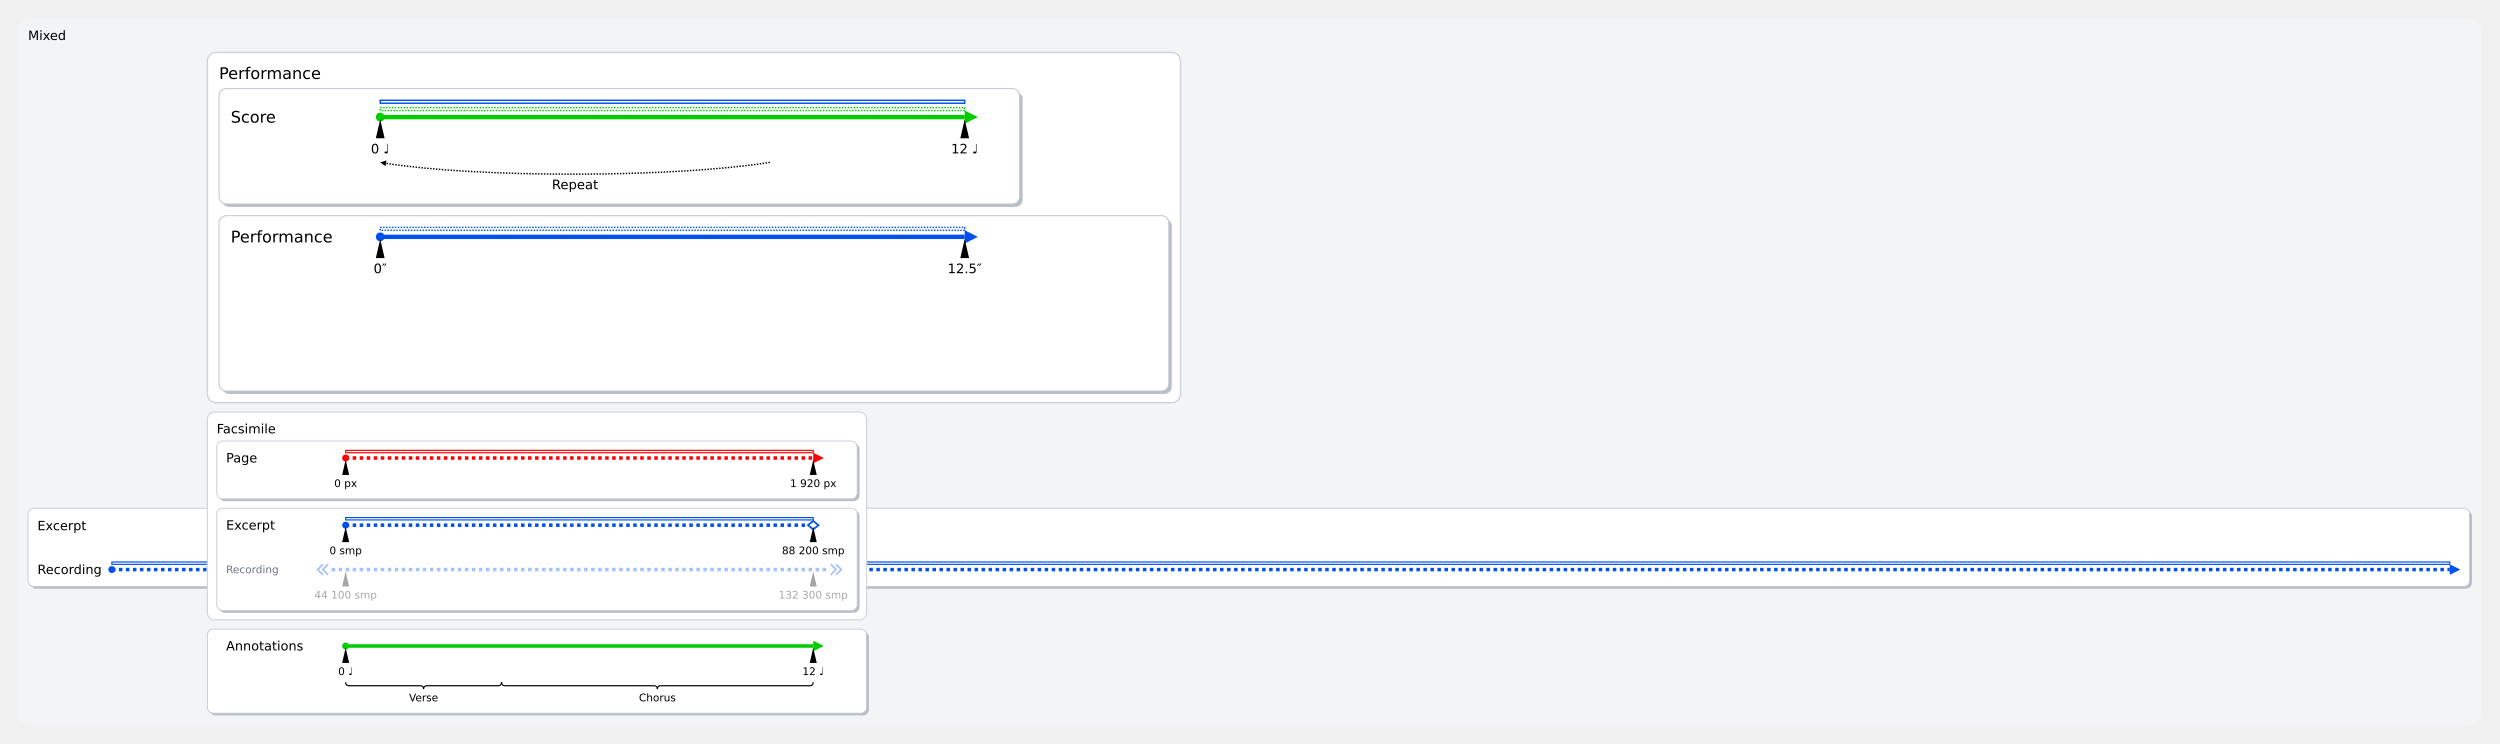
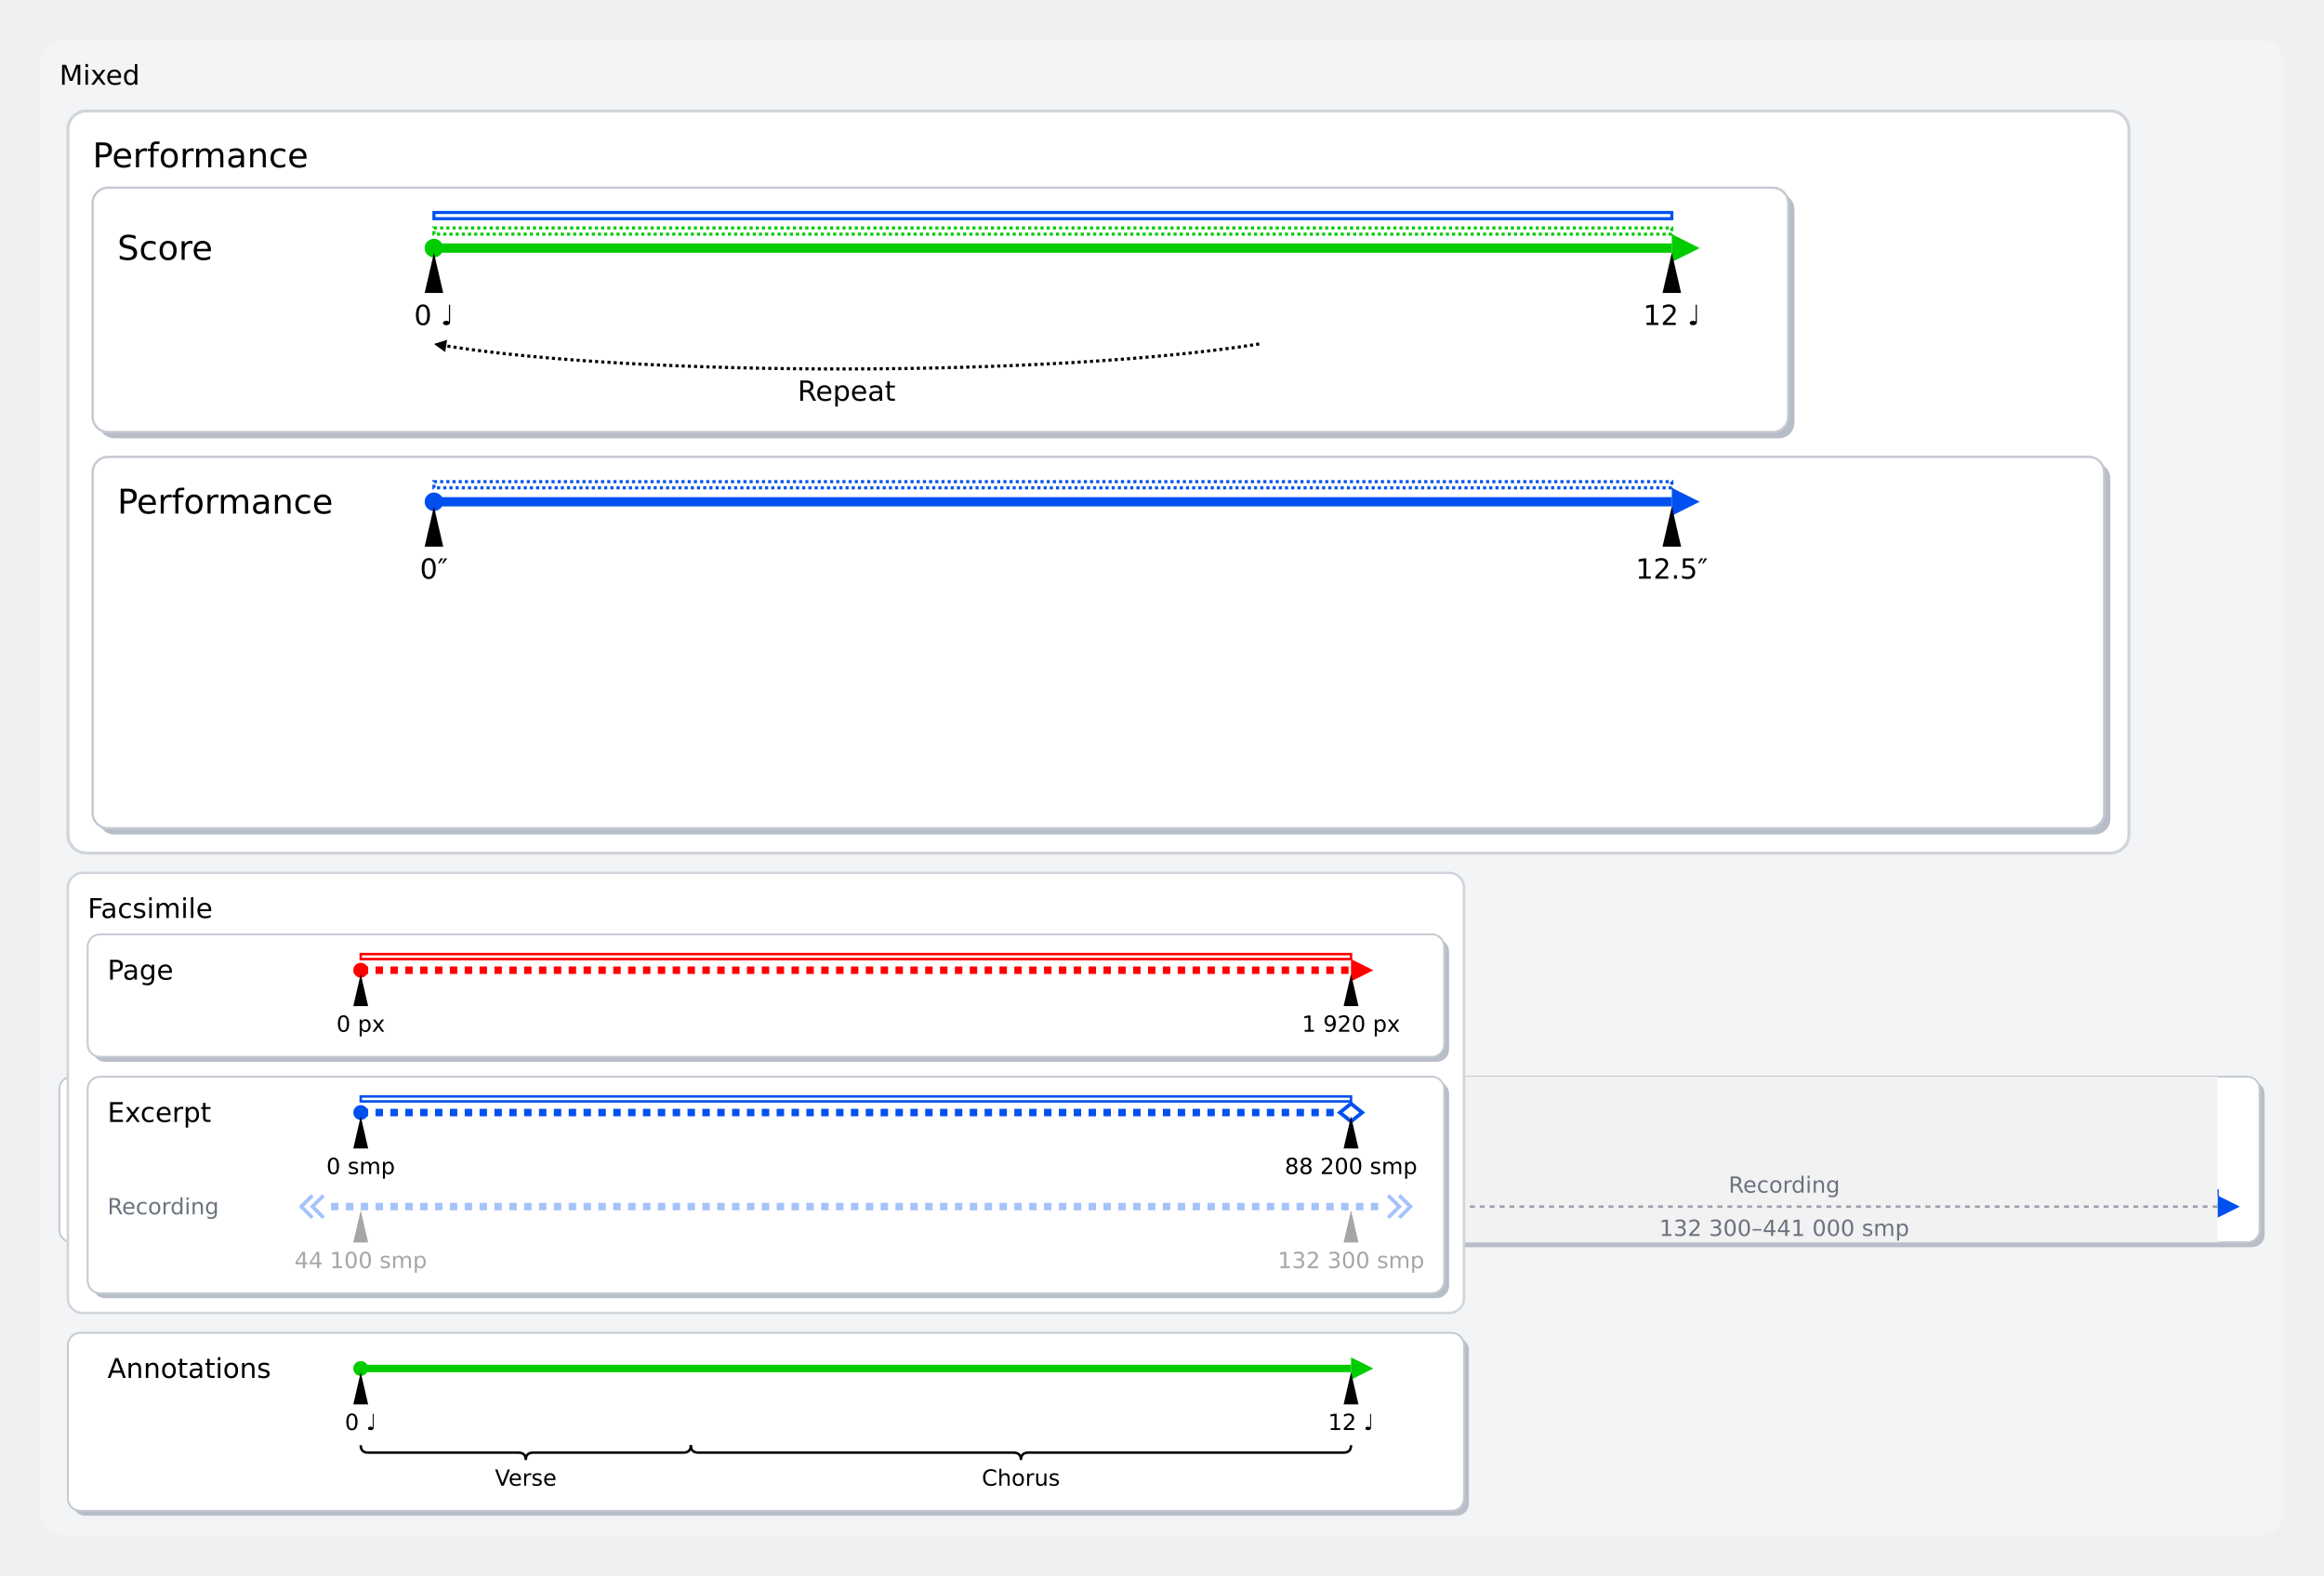
- <svg xmlns="http://www.w3.org/2000/svg" width="2138.704" height="636.092" viewBox="0 0 2138.704 636.092" font-family="DejaVu Sans, Noto Music" text-rendering="geometricPrecision" style="font-kerning:none;font-variant-ligatures:none">
+ <svg xmlns="http://www.w3.org/2000/svg" width="938.704" height="636.092" viewBox="0 0 938.704 636.092" font-family="DejaVu Sans, Noto Music" text-rendering="geometricPrecision" style="font-kerning:none;font-variant-ligatures:none">
  <g transform="translate(16 16)">
-     <rect x="0" y="0" width="2106.704" height="604.092" rx="10" fill="#F3F4F6" />
+     <rect x="0" y="0" width="906.704" height="604.092" rx="10" fill="#F3F4F6" />
    <text data-part="name" x="8" y="18.21" text-anchor="start" font-size="11" fill="#000000">Mixed</text>
-     <rect data-id="recording" data-part="card" x="10" y="420.783" width="2088.704" height="66.879" rx="5" fill="#B8BEC8" />
-     <rect data-id="recording" data-part="card" x="8" y="418.783" width="2088.704" height="66.879" rx="5" fill="#FFFFFF" stroke="#C4C9D1" stroke-width="0.75" />
-     <polygon data-id="cmap_5" points="79.704,464.76 2079.704,464.76 2079.704,466.76 79.704,466.76" fill="none" stroke="#0050EF" stroke-width="1" />
-     <polygon data-id="cmap_6" points="279.704,427.283 679.704,427.283 679.704,429.283 279.704,429.283" fill="none" stroke="#0050EF" stroke-width="1" />
-     <line data-id="recording" x1="79.704" y1="471.26" x2="2079.704" y2="471.26" stroke="#0050EF" stroke-width="3" stroke-dasharray="3 3" />
+     <rect data-id="recording" data-part="card" x="10" y="420.783" width="888.704" height="66.879" rx="5" fill="#B8BEC8" />
+     <rect data-id="recording" data-part="card" x="8" y="418.783" width="888.704" height="66.879" rx="5" fill="#FFFFFF" stroke="#C4C9D1" stroke-width="0.75" />
+     <polygon data-id="cmap_5" points="79.704,464.76 879.704,464.76 879.704,466.76 79.704,466.76" fill="none" stroke="#0050EF" stroke-width="1" />
+     <polygon data-id="cmap_6" points="129.704,427.283 529.704,427.283 529.704,429.283 129.704,429.283" fill="none" stroke="#0050EF" stroke-width="1" />
+     <line data-id="recording" x1="79.704" y1="471.26" x2="879.704" y2="471.26" stroke="#0050EF" stroke-width="3" stroke-dasharray="3 3" />
    <circle data-id="recording" cx="79.704" cy="471.26" r="3" fill="#0050EF" />
-     <polygon data-id="recording" points="2088.704,471.26 2079.704,466.76 2079.704,475.76" fill="#0050EF" />
-     <line data-id="excerpt" x1="279.704" y1="433.783" x2="675.204" y2="433.783" stroke="#0050EF" stroke-width="3" stroke-dasharray="3 3" />
-     <circle data-id="excerpt" cx="279.704" cy="433.783" r="3" fill="#0050EF" />
-     <polygon data-id="excerpt" points="675.204,433.783 679.704,430.183 684.204,433.783 679.704,437.383" fill="none" stroke="#0050EF" stroke-width="1.5" />
-     <polygon data-id="timestamp_3" points="279.704,435.283 276.704,448.283 282.704,448.283" fill="#000000" />
-     <polygon data-id="timestamp_4" points="679.704,435.283 676.704,448.283 682.704,448.283" fill="#000000" />
+     <polygon data-id="recording" points="888.704,471.26 879.704,466.76 879.704,475.76" fill="#0050EF" />
+     <line data-id="excerpt" x1="129.704" y1="433.783" x2="525.204" y2="433.783" stroke="#0050EF" stroke-width="3" stroke-dasharray="3 3" />
+     <circle data-id="excerpt" cx="129.704" cy="433.783" r="3" fill="#0050EF" />
+     <polygon data-id="excerpt" points="525.204,433.783 529.704,430.183 534.204,433.783 529.704,437.383" fill="none" stroke="#0050EF" stroke-width="1.5" />
+     <polygon data-id="timestamp_3" points="129.704,435.283 126.704,448.283 132.704,448.283" fill="#000000" />
+     <polygon data-id="timestamp_4" points="529.704,435.283 526.704,448.283 532.704,448.283" fill="#000000" />
    <text data-id="excerpt" data-part="name" x="16" y="437.591" text-anchor="start" font-size="11" fill="#000000">Excerpt</text>
    <text data-id="recording" data-part="name" x="16" y="475.068" text-anchor="start" font-size="11" fill="#000000">Recording</text>
-     <text data-id="timestamp_3" data-part="coordinate" x="279.704" y="458.637" text-anchor="middle" font-size="9" fill="#000000">0 smp</text>
-     <text data-id="timestamp_4" data-part="coordinate" x="679.704" y="458.637" text-anchor="middle" font-size="9" fill="#000000">88 200 smp</text>
-     <rect data-id="group_1" x="161.412" y="28.805" width="832.5" height="299.697" rx="7.5" fill="#FFFFFF" stroke="#D1D5DB" stroke-width="1.25" />
-     <text data-id="group_1" data-part="name" x="171.412" y="51.568" text-anchor="start" font-size="13.75" fill="#000000">Performance</text>
-     <rect data-id="score" data-part="card" x="173.912" y="62.31" width="684.894" height="98.691" rx="6.25" fill="#B8BEC8" />
-     <rect data-id="score" data-part="card" x="171.412" y="59.81" width="684.894" height="98.691" rx="6.25" fill="#FFFFFF" stroke="#C4C9D1" stroke-width="0.938" />
-     <polygon data-id="cmap_1" points="309.276,76.061 809.277,76.061 809.277,78.561 309.276,78.561" fill="none" stroke="#00CC00" stroke-width="1.25" stroke-dasharray="1.25 1.25" />
-     <polygon data-id="cmap_2" points="309.276,69.811 809.277,69.811 809.277,72.311 309.276,72.311" fill="none" stroke="#0050EF" stroke-width="1.25" />
-     <path data-id="jump_from_1" d="M642.61 122.906C559.277 136.24 392.61 136.24 314.214 123.696" fill="none" stroke="#000000" stroke-width="1.25" stroke-dasharray="1.25 1.25" />
-     <polygon data-id="jump_from_1" points="309.276,122.906 313.819,126.165 314.609,121.228" fill="#000000" />
-     <line data-id="score" x1="309.276" y1="84.186" x2="809.277" y2="84.186" stroke="#00CC00" stroke-width="3.75" />
-     <circle data-id="score" cx="309.276" cy="84.186" r="3.75" fill="#00CC00" />
-     <polygon data-id="score" points="820.527,84.186 809.277,78.561 809.277,89.811" fill="#00CC00" />
-     <polygon data-id="timestamp_9" points="309.276,86.061 305.526,102.311 313.026,102.311" fill="#000000" />
-     <polygon data-id="timestamp_10" points="809.277,86.061 805.527,102.311 813.027,102.311" fill="#000000" />
-     <text data-id="score" data-part="name" x="181.412" y="88.946" text-anchor="start" font-size="13.75" fill="#000000">Score</text>
-     <text data-id="timestamp_9" data-part="coordinate" x="309.276" y="115.253" text-anchor="middle" font-size="11.25" fill="#000000">0 ♩</text>
-     <text data-id="timestamp_10" data-part="coordinate" x="809.277" y="115.253" text-anchor="middle" font-size="11.25" fill="#000000">12 ♩</text>
-     <text data-id="jump_from_1" data-part="label" x="475.943" y="145.849" text-anchor="middle" font-size="11.25" fill="#000000">Repeat</text>
-     <rect data-id="performance" data-part="card" x="173.912" y="171.002" width="812.5" height="150" rx="6.25" fill="#B8BEC8" />
-     <rect data-id="performance" data-part="card" x="171.412" y="168.502" width="812.5" height="150" rx="6.25" fill="#FFFFFF" stroke="#C4C9D1" stroke-width="0.938" />
-     <polygon data-id="cmap_3" points="309.276,178.502 809.277,178.502 809.277,181.002 309.276,181.002" fill="none" stroke="#0050EF" stroke-width="1.25" stroke-dasharray="1.25 1.25" />
-     <line data-id="performance" x1="309.276" y1="186.627" x2="809.277" y2="186.627" stroke="#0050EF" stroke-width="3.75" />
-     <circle data-id="performance" cx="309.276" cy="186.627" r="3.75" fill="#0050EF" />
-     <polygon data-id="performance" points="820.527,186.627 809.277,181.002 809.277,192.252" fill="#0050EF" />
-     <polygon data-id="timestamp_7" points="309.276,188.502 305.526,204.752 313.026,204.752" fill="#000000" />
-     <polygon data-id="timestamp_8" points="809.277,188.502 805.527,204.752 813.027,204.752" fill="#000000" />
-     <text data-id="performance" data-part="name" x="181.412" y="191.387" text-anchor="start" font-size="13.75" fill="#000000">Performance</text>
-     <text data-id="timestamp_7" data-part="coordinate" x="309.276" y="217.695" text-anchor="middle" font-size="11.25" fill="#000000">0″</text>
-     <text data-id="timestamp_8" data-part="coordinate" x="809.277" y="217.695" text-anchor="middle" font-size="11.25" fill="#000000">12.5″</text>
-     <rect data-id="group_2" x="161.412" y="336.502" width="563.915" height="177.734" rx="6" fill="#FFFFFF" stroke="#D1D5DB" stroke-width="1" />
-     <text data-id="group_2" data-part="name" x="169.412" y="354.712" text-anchor="start" font-size="11" fill="#000000">Facsimile</text>
-     <rect data-id="page" data-part="card" x="171.412" y="363.307" width="547.915" height="49.477" rx="5" fill="#B8BEC8" />
-     <rect data-id="page" data-part="card" x="169.412" y="361.307" width="547.915" height="49.477" rx="5" fill="#FFFFFF" stroke="#C4C9D1" stroke-width="0.75" />
-     <polygon data-id="cmap_4" points="279.704,369.307 679.704,369.307 679.704,371.307 279.704,371.307" fill="none" stroke="#FF0000" stroke-width="1" />
-     <line data-id="page" x1="279.704" y1="375.807" x2="679.704" y2="375.807" stroke="#FF0000" stroke-width="3" stroke-dasharray="3 3" />
-     <circle data-id="page" cx="279.704" cy="375.807" r="3" fill="#FF0000" />
-     <polygon data-id="page" points="688.704,375.807 679.704,371.307 679.704,380.307" fill="#FF0000" />
-     <polygon data-id="timestamp_5" points="279.704,377.307 276.704,390.307 282.704,390.307" fill="#000000" />
-     <polygon data-id="timestamp_6" points="679.704,377.307 676.704,390.307 682.704,390.307" fill="#000000" />
-     <text data-id="page" data-part="name" x="177.412" y="379.615" text-anchor="start" font-size="11" fill="#000000">Page</text>
-     <text data-id="timestamp_5" data-part="coordinate" x="279.704" y="400.661" text-anchor="middle" font-size="9" fill="#000000">0 px</text>
-     <text data-id="timestamp_6" data-part="coordinate" x="679.704" y="400.661" text-anchor="middle" font-size="9" fill="#000000">1 920 px</text>
-     <rect data-id="excerpt" data-part="card" x="171.412" y="420.783" width="547.915" height="87.453" rx="5" fill="#B8BEC8" />
-     <rect data-id="excerpt" data-part="card" x="169.412" y="418.783" width="547.915" height="87.453" rx="5" fill="#FFFFFF" stroke="#C4C9D1" stroke-width="0.75" />
-     <polygon data-id="cmap_6" points="279.704,426.783 679.704,426.783 679.704,428.783 279.704,428.783" fill="none" stroke="#0050EF" stroke-width="1" />
-     <line data-id="recording" x1="267.704" y1="471.26" x2="691.704" y2="471.26" stroke="#0050EF" stroke-width="3" stroke-dasharray="3 3" opacity="0.35" />
-     <polyline data-id="recording" points="264.704,466.76 260.204,471.26 264.704,475.76" fill="none" stroke="#0050EF" stroke-width="1.5" opacity="0.35" />
-     <polyline data-id="recording" points="260.204,466.76 255.704,471.26 260.204,475.76" fill="none" stroke="#0050EF" stroke-width="1.5" opacity="0.35" />
-     <polyline data-id="recording" points="694.704,466.76 699.204,471.26 694.704,475.76" fill="none" stroke="#0050EF" stroke-width="1.5" opacity="0.35" />
-     <polyline data-id="recording" points="699.204,466.76 703.704,471.26 699.204,475.76" fill="none" stroke="#0050EF" stroke-width="1.5" opacity="0.35" />
-     <line data-id="excerpt" x1="279.704" y1="433.283" x2="675.204" y2="433.283" stroke="#0050EF" stroke-width="3" stroke-dasharray="3 3" />
-     <circle data-id="excerpt" cx="279.704" cy="433.283" r="3" fill="#0050EF" />
-     <polygon data-id="excerpt" points="675.204,433.283 679.704,429.683 684.204,433.283 679.704,436.883" fill="none" stroke="#0050EF" stroke-width="1.5" />
-     <polygon data-id="excerpt" data-part="start" points="279.704,472.76 276.704,485.76 282.704,485.76" fill="#000000" opacity="0.35" />
-     <polygon data-id="excerpt" data-part="end" points="679.704,472.76 676.704,485.76 682.704,485.76" fill="#000000" opacity="0.35" />
-     <polygon data-id="timestamp_3" points="279.704,434.783 276.704,447.783 282.704,447.783" fill="#000000" />
-     <polygon data-id="timestamp_4" points="679.704,434.783 676.704,447.783 682.704,447.783" fill="#000000" />
-     <text data-id="recording" data-part="name" x="177.412" y="474.375" text-anchor="start" font-size="9" fill="#6B7280">Recording</text>
-     <text data-id="excerpt" data-part="name" x="177.412" y="437.091" text-anchor="start" font-size="11" fill="#000000">Excerpt</text>
-     <text data-id="excerpt" data-part="start label" x="279.704" y="496.114" text-anchor="middle" font-size="9" fill="#000000" opacity="0.35">44 100 smp</text>
-     <text data-id="excerpt" data-part="end label" x="679.704" y="496.114" text-anchor="middle" font-size="9" fill="#000000" opacity="0.35">132 300 smp</text>
-     <text data-id="timestamp_3" data-part="coordinate" x="279.704" y="458.137" text-anchor="middle" font-size="9" fill="#000000">0 smp</text>
-     <text data-id="timestamp_4" data-part="coordinate" x="679.704" y="458.137" text-anchor="middle" font-size="9" fill="#000000">88 200 smp</text>
-     <rect data-id="annotations" data-part="card" x="163.412" y="524.236" width="563.915" height="71.856" rx="5" fill="#B8BEC8" />
-     <rect data-id="annotations" data-part="card" x="161.412" y="522.236" width="563.915" height="71.856" rx="5" fill="#FFFFFF" stroke="#C4C9D1" stroke-width="0.75" />
-     <path data-id="region_1" d="M279.704 567.615Q279.704 570.615 282.704 570.615L343.37 570.615Q346.37 570.615 346.37 573.615Q346.37 570.615 349.37 570.615L410.037 570.615Q413.037 570.615 413.037 567.615" fill="none" stroke="#000000" stroke-width="1" />
-     <path data-id="region_2" d="M413.037 567.615Q413.037 570.615 416.037 570.615L543.37 570.615Q546.37 570.615 546.37 573.615Q546.37 570.615 549.37 570.615L676.704 570.615Q679.704 570.615 679.704 567.615" fill="none" stroke="#000000" stroke-width="1" />
-     <line data-id="annotations" x1="279.704" y1="536.639" x2="679.704" y2="536.639" stroke="#00CC00" stroke-width="3" />
-     <circle data-id="annotations" cx="279.704" cy="536.639" r="3" fill="#00CC00" />
-     <polygon data-id="annotations" points="688.704,536.639 679.704,532.139 679.704,541.139" fill="#00CC00" />
-     <polygon data-id="timestamp_1" points="279.704,538.139 276.704,551.139 282.704,551.139" fill="#000000" />
-     <polygon data-id="timestamp_2" points="679.704,538.139 676.704,551.139 682.704,551.139" fill="#000000" />
-     <text data-id="annotations" data-part="name" x="177.412" y="540.447" text-anchor="start" font-size="11" fill="#000000">Annotations</text>
-     <text data-id="timestamp_1" data-part="coordinate" x="279.704" y="561.493" text-anchor="middle" font-size="9" fill="#000000">0 ♩</text>
-     <text data-id="timestamp_2" data-part="coordinate" x="679.704" y="561.493" text-anchor="middle" font-size="9" fill="#000000">12 ♩</text>
-     <text data-id="region_1" data-part="label" x="346.37" y="583.969" text-anchor="middle" font-size="9" fill="#000000">Verse</text>
-     <text data-id="region_2" data-part="label" x="546.37" y="583.969" text-anchor="middle" font-size="9" fill="#000000">Chorus</text>
+     <text data-id="timestamp_3" data-part="coordinate" x="129.704" y="458.637" text-anchor="middle" font-size="9" fill="#000000">0 smp</text>
+     <text data-id="timestamp_4" data-part="coordinate" x="529.704" y="458.637" text-anchor="middle" font-size="9" fill="#000000">88 200 smp</text>
+     <rect data-id="recording" data-part="elision" x="79.704" y="418.783" width="50" height="66.879" fill="#F2F2F2" />
+     <line data-id="recording" data-part="elision" x1="79.704" y1="471.26" x2="129.704" y2="471.26" stroke="#9CA3AF" stroke-width="1" stroke-dasharray="2 2" />
+     <rect data-id="recording" data-part="elision" x="529.704" y="418.783" width="350" height="66.879" fill="#F2F2F2" />
+     <line data-id="recording" data-part="elision" x1="529.704" y1="471.26" x2="879.704" y2="471.26" stroke="#9CA3AF" stroke-width="1" stroke-dasharray="2 2" />
+     <text data-id="recording" data-part="elision name" x="104.704" y="465.637" text-anchor="middle" font-size="9" fill="#6B7280">Recording</text>
+     <text data-id="recording" data-part="elision coordinate" x="104.704" y="483.114" text-anchor="middle" font-size="9" fill="#6B7280">0–44 10…</text>
+     <text data-id="recording" data-part="elision name" x="704.704" y="465.637" text-anchor="middle" font-size="9" fill="#6B7280">Recording</text>
+     <text data-id="recording" data-part="elision coordinate" x="704.704" y="483.114" text-anchor="middle" font-size="9" fill="#6B7280">132 300–441 000 smp</text>
+     <rect data-id="group_1" x="11.412" y="28.805" width="832.5" height="299.697" rx="7.5" fill="#FFFFFF" stroke="#D1D5DB" stroke-width="1.25" />
+     <text data-id="group_1" data-part="name" x="21.412" y="51.568" text-anchor="start" font-size="13.75" fill="#000000">Performance</text>
+     <rect data-id="score" data-part="card" x="23.912" y="62.31" width="684.894" height="98.691" rx="6.25" fill="#B8BEC8" />
+     <rect data-id="score" data-part="card" x="21.412" y="59.81" width="684.894" height="98.691" rx="6.25" fill="#FFFFFF" stroke="#C4C9D1" stroke-width="0.938" />
+     <polygon data-id="cmap_1" points="159.276,76.061 659.277,76.061 659.277,78.561 159.276,78.561" fill="none" stroke="#00CC00" stroke-width="1.25" stroke-dasharray="1.25 1.25" />
+     <polygon data-id="cmap_2" points="159.276,69.811 659.277,69.811 659.277,72.311 159.276,72.311" fill="none" stroke="#0050EF" stroke-width="1.25" />
+     <path data-id="jump_from_1" d="M492.61 122.906C409.276 136.24 242.61 136.24 164.214 123.696" fill="none" stroke="#000000" stroke-width="1.25" stroke-dasharray="1.25 1.25" />
+     <polygon data-id="jump_from_1" points="159.276,122.906 163.819,126.165 164.609,121.228" fill="#000000" />
+     <line data-id="score" x1="159.276" y1="84.186" x2="659.277" y2="84.186" stroke="#00CC00" stroke-width="3.75" />
+     <circle data-id="score" cx="159.276" cy="84.186" r="3.75" fill="#00CC00" />
+     <polygon data-id="score" points="670.527,84.186 659.277,78.561 659.277,89.811" fill="#00CC00" />
+     <polygon data-id="timestamp_9" points="159.276,86.061 155.526,102.311 163.026,102.311" fill="#000000" />
+     <polygon data-id="timestamp_10" points="659.277,86.061 655.527,102.311 663.027,102.311" fill="#000000" />
+     <text data-id="score" data-part="name" x="31.412" y="88.946" text-anchor="start" font-size="13.75" fill="#000000">Score</text>
+     <text data-id="timestamp_9" data-part="coordinate" x="159.276" y="115.253" text-anchor="middle" font-size="11.25" fill="#000000">0 ♩</text>
+     <text data-id="timestamp_10" data-part="coordinate" x="659.277" y="115.253" text-anchor="middle" font-size="11.25" fill="#000000">12 ♩</text>
+     <text data-id="jump_from_1" data-part="label" x="325.943" y="145.849" text-anchor="middle" font-size="11.25" fill="#000000">Repeat</text>
+     <rect data-id="performance" data-part="card" x="23.912" y="171.002" width="812.5" height="150" rx="6.25" fill="#B8BEC8" />
+     <rect data-id="performance" data-part="card" x="21.412" y="168.502" width="812.5" height="150" rx="6.25" fill="#FFFFFF" stroke="#C4C9D1" stroke-width="0.938" />
+     <polygon data-id="cmap_3" points="159.276,178.502 659.277,178.502 659.277,181.002 159.276,181.002" fill="none" stroke="#0050EF" stroke-width="1.25" stroke-dasharray="1.25 1.25" />
+     <line data-id="performance" x1="159.276" y1="186.627" x2="659.277" y2="186.627" stroke="#0050EF" stroke-width="3.75" />
+     <circle data-id="performance" cx="159.276" cy="186.627" r="3.75" fill="#0050EF" />
+     <polygon data-id="performance" points="670.527,186.627 659.277,181.002 659.277,192.252" fill="#0050EF" />
+     <polygon data-id="timestamp_7" points="159.276,188.502 155.526,204.752 163.026,204.752" fill="#000000" />
+     <polygon data-id="timestamp_8" points="659.277,188.502 655.527,204.752 663.027,204.752" fill="#000000" />
+     <text data-id="performance" data-part="name" x="31.412" y="191.387" text-anchor="start" font-size="13.75" fill="#000000">Performance</text>
+     <text data-id="timestamp_7" data-part="coordinate" x="159.276" y="217.695" text-anchor="middle" font-size="11.25" fill="#000000">0″</text>
+     <text data-id="timestamp_8" data-part="coordinate" x="659.277" y="217.695" text-anchor="middle" font-size="11.25" fill="#000000">12.5″</text>
+     <rect data-id="group_2" x="11.412" y="336.502" width="563.915" height="177.734" rx="6" fill="#FFFFFF" stroke="#D1D5DB" stroke-width="1" />
+     <text data-id="group_2" data-part="name" x="19.412" y="354.712" text-anchor="start" font-size="11" fill="#000000">Facsimile</text>
+     <rect data-id="page" data-part="card" x="21.412" y="363.307" width="547.915" height="49.477" rx="5" fill="#B8BEC8" />
+     <rect data-id="page" data-part="card" x="19.412" y="361.307" width="547.915" height="49.477" rx="5" fill="#FFFFFF" stroke="#C4C9D1" stroke-width="0.75" />
+     <polygon data-id="cmap_4" points="129.704,369.307 529.704,369.307 529.704,371.307 129.704,371.307" fill="none" stroke="#FF0000" stroke-width="1" />
+     <line data-id="page" x1="129.704" y1="375.807" x2="529.704" y2="375.807" stroke="#FF0000" stroke-width="3" stroke-dasharray="3 3" />
+     <circle data-id="page" cx="129.704" cy="375.807" r="3" fill="#FF0000" />
+     <polygon data-id="page" points="538.704,375.807 529.704,371.307 529.704,380.307" fill="#FF0000" />
+     <polygon data-id="timestamp_5" points="129.704,377.307 126.704,390.307 132.704,390.307" fill="#000000" />
+     <polygon data-id="timestamp_6" points="529.704,377.307 526.704,390.307 532.704,390.307" fill="#000000" />
+     <text data-id="page" data-part="name" x="27.412" y="379.615" text-anchor="start" font-size="11" fill="#000000">Page</text>
+     <text data-id="timestamp_5" data-part="coordinate" x="129.704" y="400.661" text-anchor="middle" font-size="9" fill="#000000">0 px</text>
+     <text data-id="timestamp_6" data-part="coordinate" x="529.704" y="400.661" text-anchor="middle" font-size="9" fill="#000000">1 920 px</text>
+     <rect data-id="excerpt" data-part="card" x="21.412" y="420.783" width="547.915" height="87.453" rx="5" fill="#B8BEC8" />
+     <rect data-id="excerpt" data-part="card" x="19.412" y="418.783" width="547.915" height="87.453" rx="5" fill="#FFFFFF" stroke="#C4C9D1" stroke-width="0.75" />
+     <polygon data-id="cmap_6" points="129.704,426.783 529.704,426.783 529.704,428.783 129.704,428.783" fill="none" stroke="#0050EF" stroke-width="1" />
+     <line data-id="recording" x1="117.704" y1="471.26" x2="541.704" y2="471.26" stroke="#0050EF" stroke-width="3" stroke-dasharray="3 3" opacity="0.35" />
+     <polyline data-id="recording" points="114.704,466.76 110.204,471.26 114.704,475.76" fill="none" stroke="#0050EF" stroke-width="1.5" opacity="0.35" />
+     <polyline data-id="recording" points="110.204,466.76 105.704,471.26 110.204,475.76" fill="none" stroke="#0050EF" stroke-width="1.5" opacity="0.35" />
+     <polyline data-id="recording" points="544.704,466.76 549.204,471.26 544.704,475.76" fill="none" stroke="#0050EF" stroke-width="1.5" opacity="0.35" />
+     <polyline data-id="recording" points="549.204,466.76 553.704,471.26 549.204,475.76" fill="none" stroke="#0050EF" stroke-width="1.5" opacity="0.35" />
+     <line data-id="excerpt" x1="129.704" y1="433.283" x2="525.204" y2="433.283" stroke="#0050EF" stroke-width="3" stroke-dasharray="3 3" />
+     <circle data-id="excerpt" cx="129.704" cy="433.283" r="3" fill="#0050EF" />
+     <polygon data-id="excerpt" points="525.204,433.283 529.704,429.683 534.204,433.283 529.704,436.883" fill="none" stroke="#0050EF" stroke-width="1.5" />
+     <polygon data-id="excerpt" data-part="start" points="129.704,472.76 126.704,485.76 132.704,485.76" fill="#000000" opacity="0.35" />
+     <polygon data-id="excerpt" data-part="end" points="529.704,472.76 526.704,485.76 532.704,485.76" fill="#000000" opacity="0.35" />
+     <polygon data-id="timestamp_3" points="129.704,434.783 126.704,447.783 132.704,447.783" fill="#000000" />
+     <polygon data-id="timestamp_4" points="529.704,434.783 526.704,447.783 532.704,447.783" fill="#000000" />
+     <text data-id="recording" data-part="name" x="27.412" y="474.375" text-anchor="start" font-size="9" fill="#6B7280">Recording</text>
+     <text data-id="excerpt" data-part="name" x="27.412" y="437.091" text-anchor="start" font-size="11" fill="#000000">Excerpt</text>
+     <text data-id="excerpt" data-part="start label" x="129.704" y="496.114" text-anchor="middle" font-size="9" fill="#000000" opacity="0.35">44 100 smp</text>
+     <text data-id="excerpt" data-part="end label" x="529.704" y="496.114" text-anchor="middle" font-size="9" fill="#000000" opacity="0.35">132 300 smp</text>
+     <text data-id="timestamp_3" data-part="coordinate" x="129.704" y="458.137" text-anchor="middle" font-size="9" fill="#000000">0 smp</text>
+     <text data-id="timestamp_4" data-part="coordinate" x="529.704" y="458.137" text-anchor="middle" font-size="9" fill="#000000">88 200 smp</text>
+     <rect data-id="annotations" data-part="card" x="13.412" y="524.236" width="563.915" height="71.856" rx="5" fill="#B8BEC8" />
+     <rect data-id="annotations" data-part="card" x="11.412" y="522.236" width="563.915" height="71.856" rx="5" fill="#FFFFFF" stroke="#C4C9D1" stroke-width="0.75" />
+     <path data-id="region_1" d="M129.704 567.615Q129.704 570.615 132.704 570.615L193.37 570.615Q196.37 570.615 196.37 573.615Q196.37 570.615 199.37 570.615L260.037 570.615Q263.037 570.615 263.037 567.615" fill="none" stroke="#000000" stroke-width="1" />
+     <path data-id="region_2" d="M263.037 567.615Q263.037 570.615 266.037 570.615L393.37 570.615Q396.37 570.615 396.37 573.615Q396.37 570.615 399.37 570.615L526.704 570.615Q529.704 570.615 529.704 567.615" fill="none" stroke="#000000" stroke-width="1" />
+     <line data-id="annotations" x1="129.704" y1="536.639" x2="529.704" y2="536.639" stroke="#00CC00" stroke-width="3" />
+     <circle data-id="annotations" cx="129.704" cy="536.639" r="3" fill="#00CC00" />
+     <polygon data-id="annotations" points="538.704,536.639 529.704,532.139 529.704,541.139" fill="#00CC00" />
+     <polygon data-id="timestamp_1" points="129.704,538.139 126.704,551.139 132.704,551.139" fill="#000000" />
+     <polygon data-id="timestamp_2" points="529.704,538.139 526.704,551.139 532.704,551.139" fill="#000000" />
+     <text data-id="annotations" data-part="name" x="27.412" y="540.447" text-anchor="start" font-size="11" fill="#000000">Annotations</text>
+     <text data-id="timestamp_1" data-part="coordinate" x="129.704" y="561.493" text-anchor="middle" font-size="9" fill="#000000">0 ♩</text>
+     <text data-id="timestamp_2" data-part="coordinate" x="529.704" y="561.493" text-anchor="middle" font-size="9" fill="#000000">12 ♩</text>
+     <text data-id="region_1" data-part="label" x="196.37" y="583.969" text-anchor="middle" font-size="9" fill="#000000">Verse</text>
+     <text data-id="region_2" data-part="label" x="396.37" y="583.969" text-anchor="middle" font-size="9" fill="#000000">Chorus</text>
  </g>
</svg>
